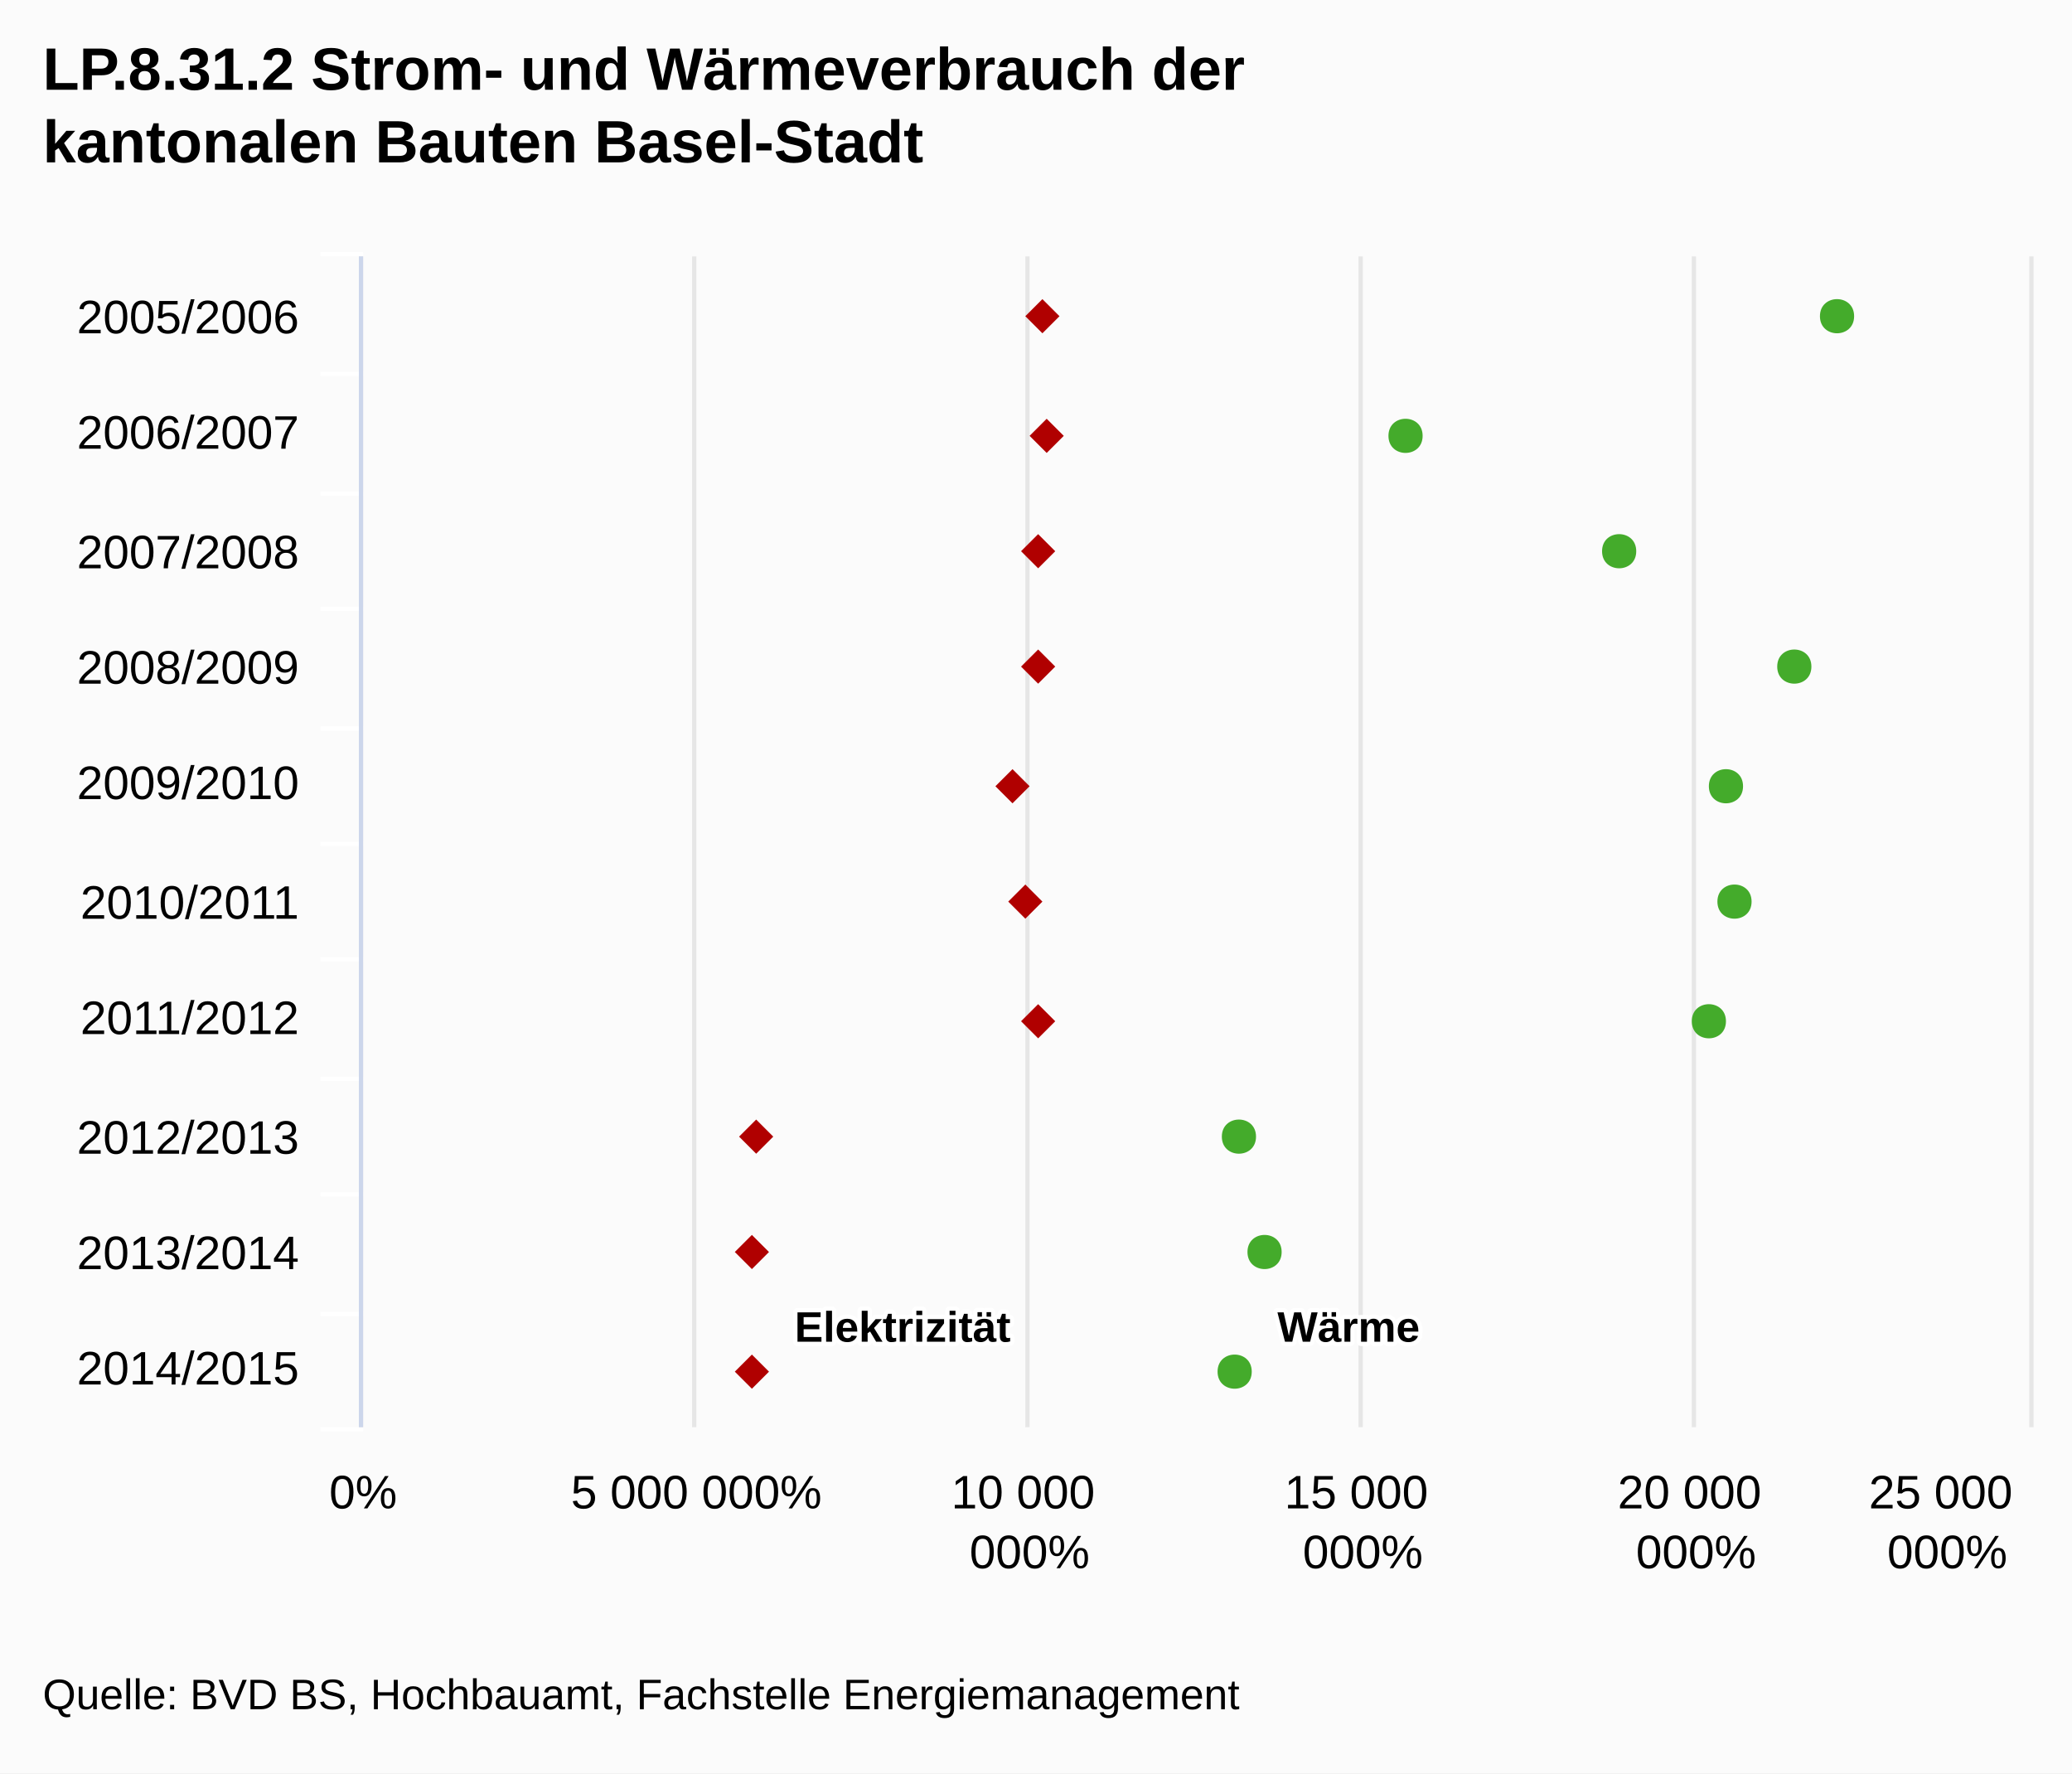
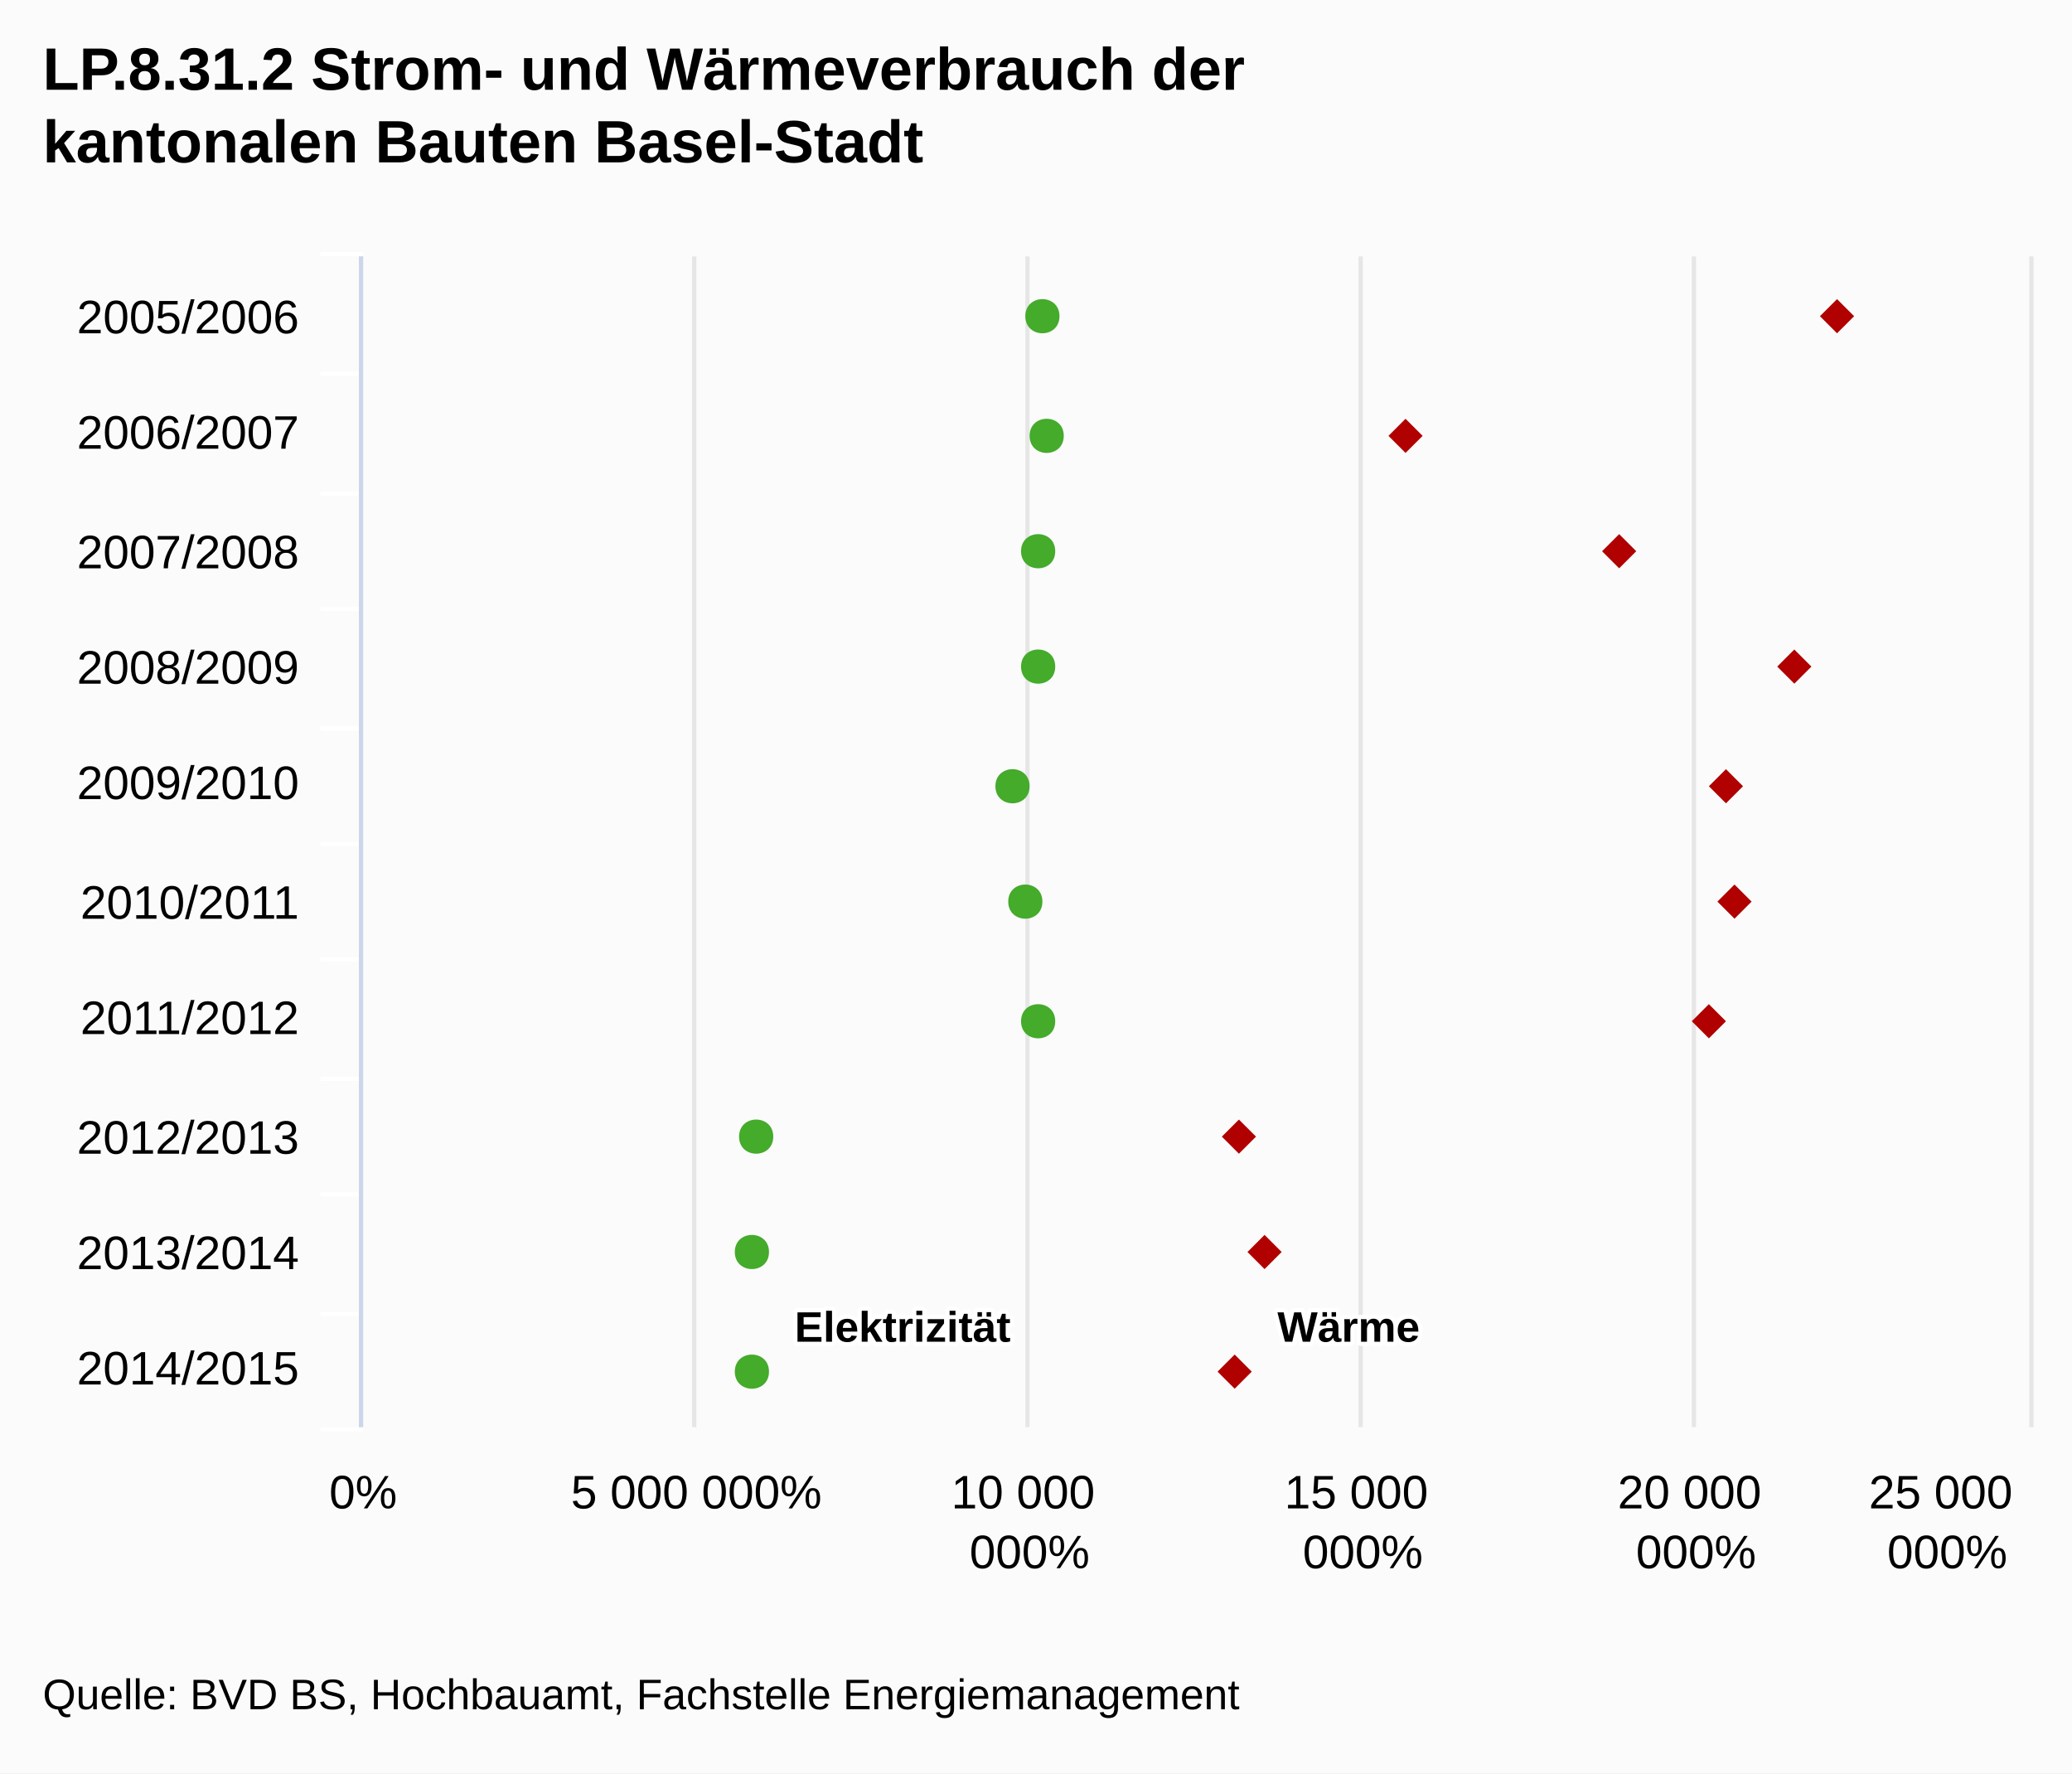
<svg xmlns="http://www.w3.org/2000/svg" class="highcharts-root" viewBox="0 0 485 415" font-family="Arial" font-size="12">
  <rect fill="#fbfbfb" class="highcharts-background" width="485" height="415" rx="0" ry="0" />
  <path fill="none" class="highcharts-plot-background" d="M85 60h390v274H85z" />
  <g class="highcharts-grid highcharts-xaxis-grid">
    <path fill="none" class="highcharts-grid-line" d="M85 87.5h390m-390 28h390m-390 27h390m-390 28h390m-390 27h390m-390 27h390m-390 28h390m-390 27h390m-390 28h390m-390 27h390M85 60.5h390" />
  </g>
  <g class="highcharts-grid highcharts-yaxis-grid">
    <path fill="none" stroke="#e6e6e6" class="highcharts-grid-line" d="M84.5 60v274m78-274v274m78-274v274m78-274v274m78-274v274m79-274v274" />
  </g>
  <path fill="none" class="highcharts-plot-border" d="M85 60h390v274H85z" />
  <g class="highcharts-axis highcharts-xaxis">
    <path fill="none" class="highcharts-tick" stroke="#FFF" d="M85 87.5H75m10 28H75m10 27H75m10 28H75m10 27H75m10 27H75m10 28H75m10 27H75m10 28H75m10 27H75m10-275H75" />
    <path fill="none" class="highcharts-axis-line" stroke="#ccd6eb" d="M84.5 60v274" />
  </g>
  <g class="highcharts-axis highcharts-yaxis">
    <path fill="none" class="highcharts-axis-line" d="M85 334h390" />
  </g>
  <g class="highcharts-series-group">
    <g class="highcharts-markers highcharts-series-0 highcharts-scatter-series highcharts-color-undefined highcharts-tracker">
-       <path fill="#44ab2b" d="M293 321c0-5.328-8-5.328-8 0s8 5.328 8 0zm7-28c0-5.328-8-5.328-8 0s8 5.328 8 0zm-6-27c0-5.328-8-5.328-8 0s8 5.328 8 0zm110-27c0-5.328-8-5.328-8 0s8 5.328 8 0zm6-28c0-5.328-8-5.328-8 0s8 5.328 8 0zm-2-27c0-5.328-8-5.328-8 0s8 5.328 8 0zm16-28c0-5.328-8-5.328-8 0s8 5.328 8 0zm-41-27c0-5.328-8-5.328-8 0s8 5.328 8 0zm-50-27c0-5.328-8-5.328-8 0s8 5.328 8 0zm101-28c0-5.328-8-5.328-8 0s8 5.328 8 0z" class="highcharts-point" />
+       <path fill="#44ab2b" d="M180 321c0-5.328-8-5.328-8 0s8 5.328 8 0zm0-28c0-5.328-8-5.328-8 0s8 5.328 8 0zm1-27c0-5.328-8-5.328-8 0s8 5.328 8 0zm66-27c0-5.328-8-5.328-8 0s8 5.328 8 0zm-3-28c0-5.328-8-5.328-8 0s8 5.328 8 0zm-3-27c0-5.328-8-5.328-8 0s8 5.328 8 0zm6-28c0-5.328-8-5.328-8 0s8 5.328 8 0zm0-27c0-5.328-8-5.328-8 0s8 5.328 8 0zm2-27c0-5.328-8-5.328-8 0s8 5.328 8 0zm-1-28c0-5.328-8-5.328-8 0s8 5.328 8 0z" class="highcharts-point" />
    </g>
    <g class="highcharts-markers highcharts-series-1 highcharts-scatter-series highcharts-color-undefined highcharts-tracker">
-       <path fill="#b00000" d="M180 321l-4-4-4 4 4 4zm0-28l-4-4-4 4 4 4zm1-27l-4-4-4 4 4 4zm66-27l-4-4-4 4 4 4zm-3-28l-4-4-4 4 4 4zm-3-27l-4-4-4 4 4 4zm6-28l-4-4-4 4 4 4zm0-27l-4-4-4 4 4 4zm2-27l-4-4-4 4 4 4zm-1-28l-4-4-4 4 4 4z" class="highcharts-point" />
+       <path fill="#b00000" d="M293 321l-4-4-4 4 4 4zm7-28l-4-4-4 4 4 4zm-6-27l-4-4-4 4 4 4zm110-27l-4-4-4 4 4 4zm6-28l-4-4-4 4 4 4zm-2-27l-4-4-4 4 4 4zm16-28l-4-4-4 4 4 4zm-41-27l-4-4-4 4 4 4zm-50-27l-4-4-4 4 4 4zm101-28l-4-4-4 4 4 4z" class="highcharts-point" />
    </g>
  </g>
  <text x="10" class="highcharts-title" style="width:421px" y="21" color="#000" font-size="14" font-weight="700">
    <tspan>LP.8.31.2 Strom- und Wärmeverbrauch der</tspan>
    <tspan dy="17" x="10">kantonalen Bauten Basel-Stadt</tspan>
  </text>
  <g class="highcharts-data-labels highcharts-series-0 highcharts-scatter-series highcharts-color-undefined highcharts-tracker">
+     <text x="5" style="text-outline:1px contrast" y="15" font-size="10" font-weight="700" color="#000" transform="translate(181 299)" class="highcharts-label highcharts-data-label highcharts-data-label-color-undefined">
+       <tspan x="5" y="15" class="highcharts-text-outline" fill="#FFF" stroke="#FFF" stroke-width="2" stroke-linejoin="round">Elektrizität</tspan>
+       <tspan x="5" y="15">Elektrizität</tspan>
+     </text>
+   </g>
+   <g class="highcharts-data-labels highcharts-series-1 highcharts-scatter-series highcharts-color-undefined highcharts-tracker">
    <text x="5" style="text-outline:1px contrast" y="15" font-size="10" font-weight="700" color="#000" transform="translate(294 299)" class="highcharts-label highcharts-data-label highcharts-data-label-color-undefined">
      <tspan x="5" y="15" class="highcharts-text-outline" fill="#FFF" stroke="#FFF" stroke-width="2" stroke-linejoin="round">Wärme</tspan>
      <tspan x="5" y="15">Wärme</tspan>
-     </text>
-   </g>
-   <g class="highcharts-data-labels highcharts-series-1 highcharts-scatter-series highcharts-color-undefined highcharts-tracker">
-     <text x="5" style="text-outline:1px contrast" y="15" font-size="10" font-weight="700" color="#000" transform="translate(181 299)" class="highcharts-label highcharts-data-label highcharts-data-label-color-undefined">
-       <tspan x="5" y="15" class="highcharts-text-outline" fill="#FFF" stroke="#FFF" stroke-width="2" stroke-linejoin="round">Elektrizität</tspan>
-       <tspan x="5" y="15">Elektrizität</tspan>
    </text>
  </g>
  <g class="highcharts-axis-labels highcharts-xaxis-labels" text-anchor="end" color="#000" cursor="default" font-size="11">
    <text x="70" style="width:150px" y="78">
      <tspan>2005/2006</tspan>
    </text>
    <text x="70" style="width:150px" y="105">
      <tspan>2006/2007</tspan>
    </text>
    <text x="70" style="width:150px" y="133">
      <tspan>2007/2008</tspan>
    </text>
    <text x="70" style="width:150px" y="160">
      <tspan>2008/2009</tspan>
    </text>
    <text x="70" style="width:150px" y="187">
      <tspan>2009/2010</tspan>
    </text>
    <text x="70" style="width:150px" y="215">
      <tspan>2010/2011</tspan>
    </text>
    <text x="70" style="width:150px" y="242">
      <tspan>2011/2012</tspan>
    </text>
    <text x="70" style="width:150px" y="270">
      <tspan>2012/2013</tspan>
    </text>
    <text x="70" style="width:150px" y="297">
      <tspan>2013/2014</tspan>
    </text>
    <text x="70" style="width:150px" y="324">
      <tspan>2014/2015</tspan>
    </text>
  </g>
  <g class="highcharts-axis-labels highcharts-yaxis-labels" text-anchor="middle" color="#000" cursor="default" font-size="11">
    <text x="85" style="width:68px" y="353">
      <tspan>0%</tspan>
    </text>
    <text x="163" style="width:68px" y="353">
      <tspan>5 000 000%</tspan>
    </text>
    <text x="241" style="width:68px" y="353">
      <tspan>10 000</tspan>
      <tspan dy="14" x="241">000%</tspan>
    </text>
    <text x="319" style="width:68px" y="353">
      <tspan>15 000</tspan>
      <tspan dy="14" x="319">000%</tspan>
    </text>
    <text x="397" style="width:68px" y="353">
      <tspan>20 000</tspan>
      <tspan dy="14" x="397">000%</tspan>
    </text>
    <text x="455.797" style="width:68px" y="353">
      <tspan>25 000</tspan>
      <tspan dy="14" x="455.797">000%</tspan>
    </text>
  </g>
  <text x="10" class="highcharts-credits" y="400" cursor="default" color="#000" font-size="10">
    <tspan>Quelle: BVD BS, Hochbauamt, Fachstelle Energiemanagement</tspan>
  </text>
</svg>
